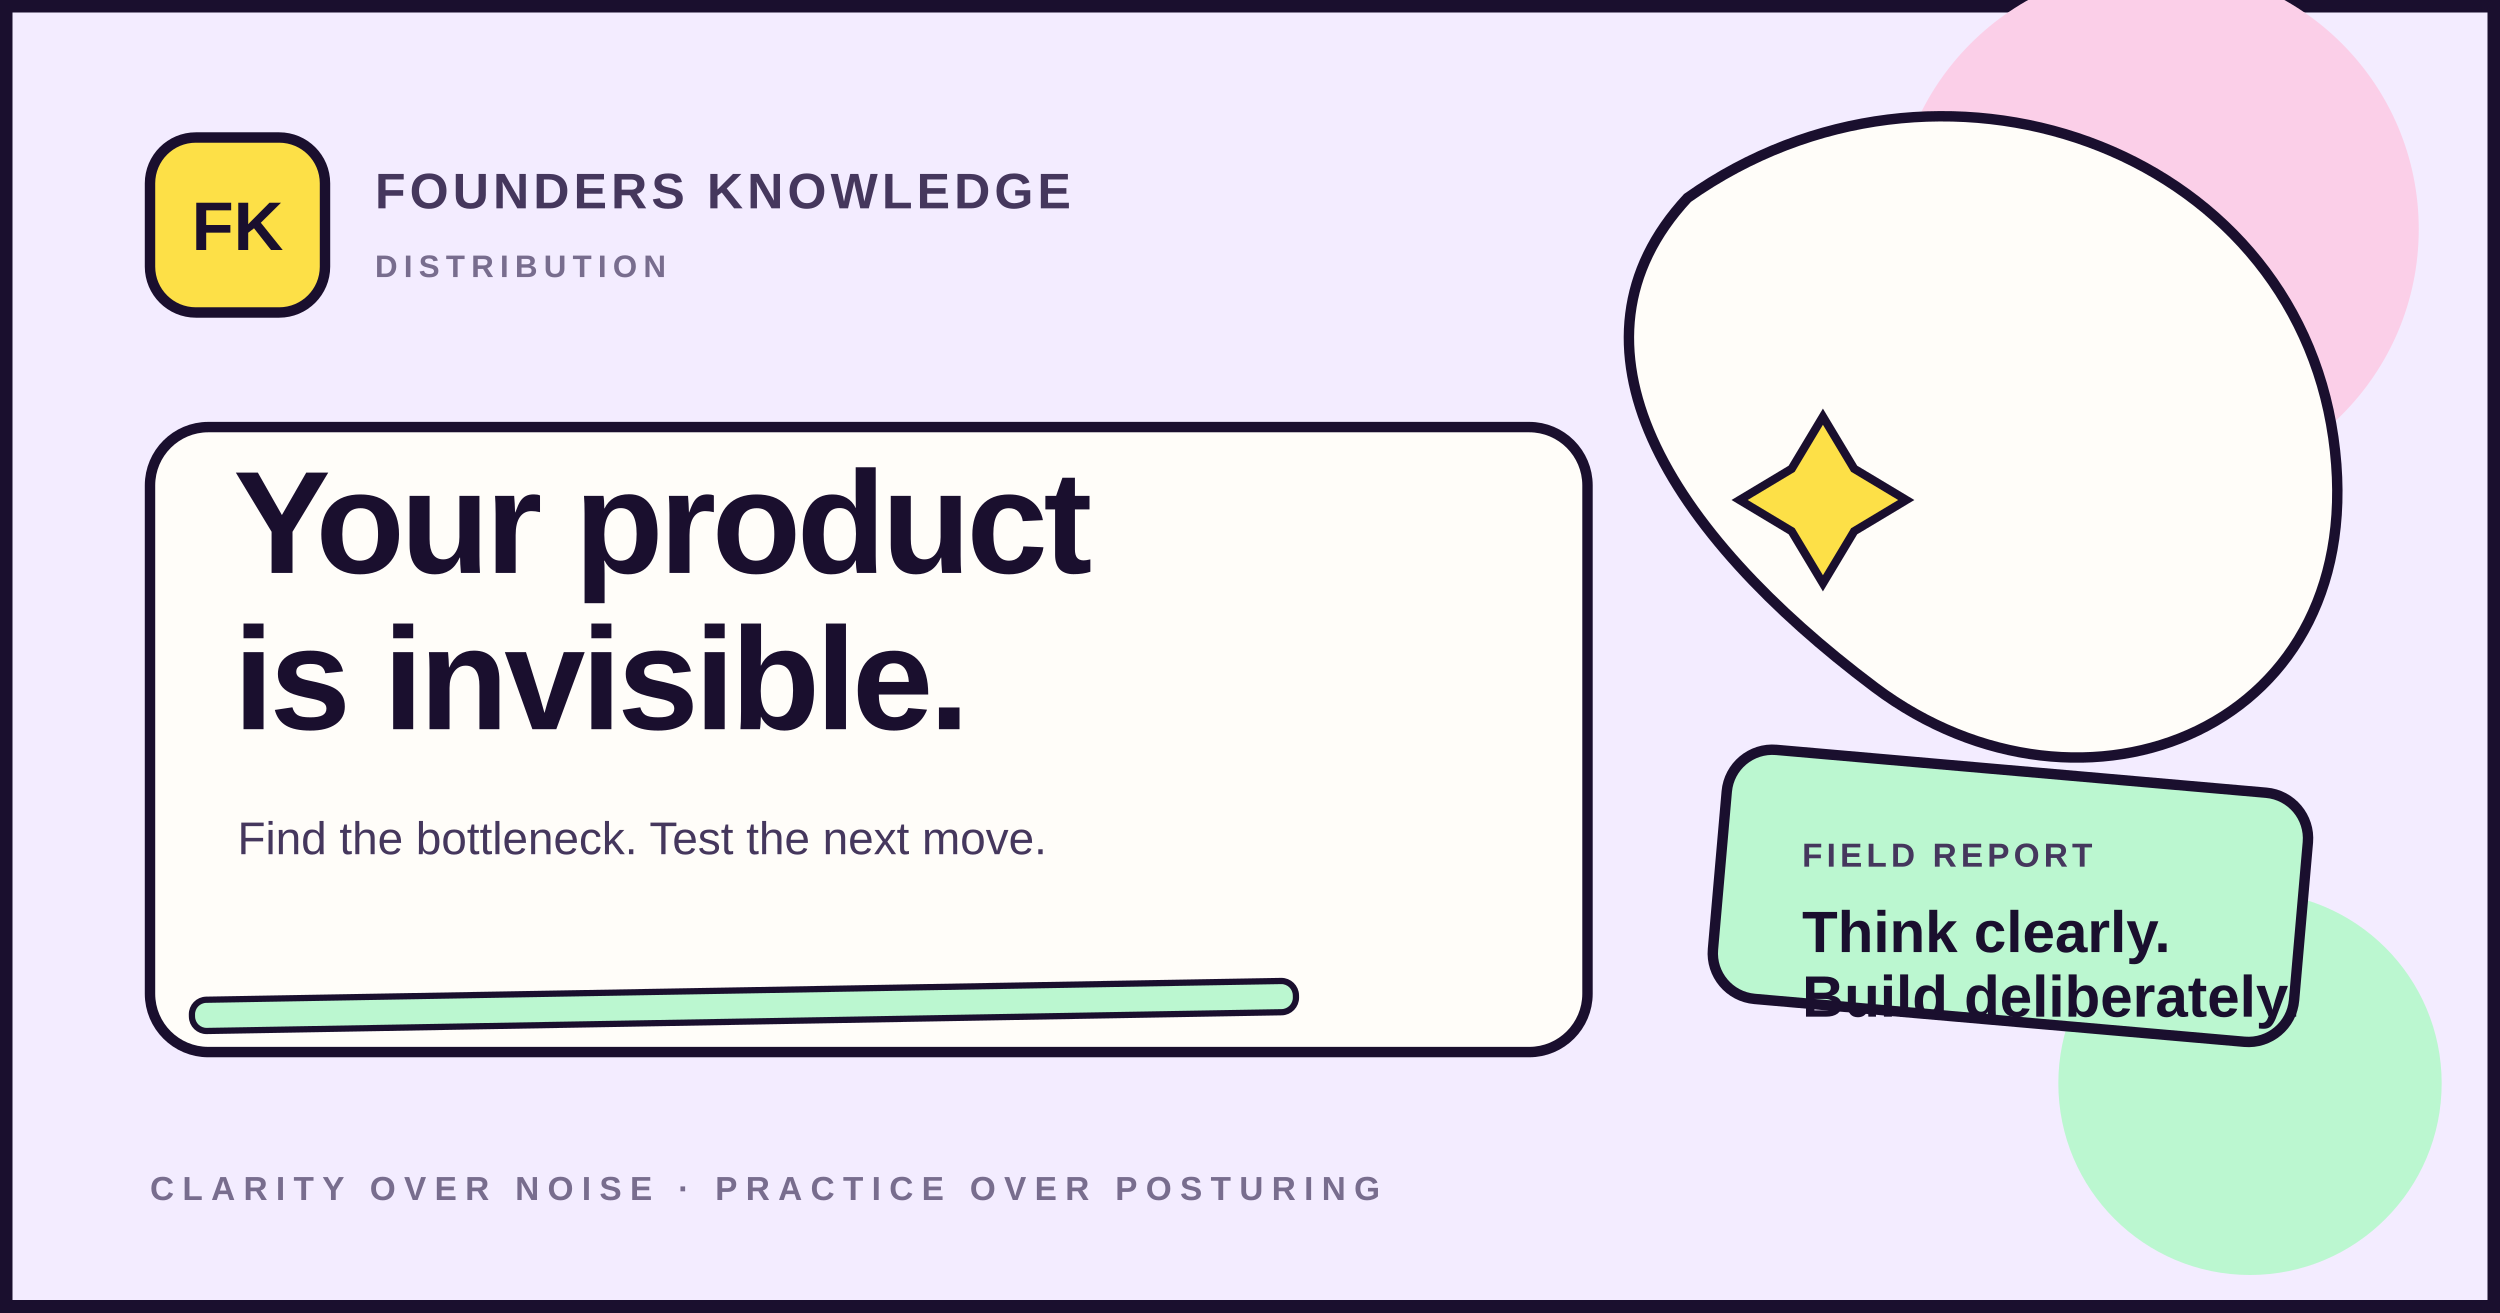
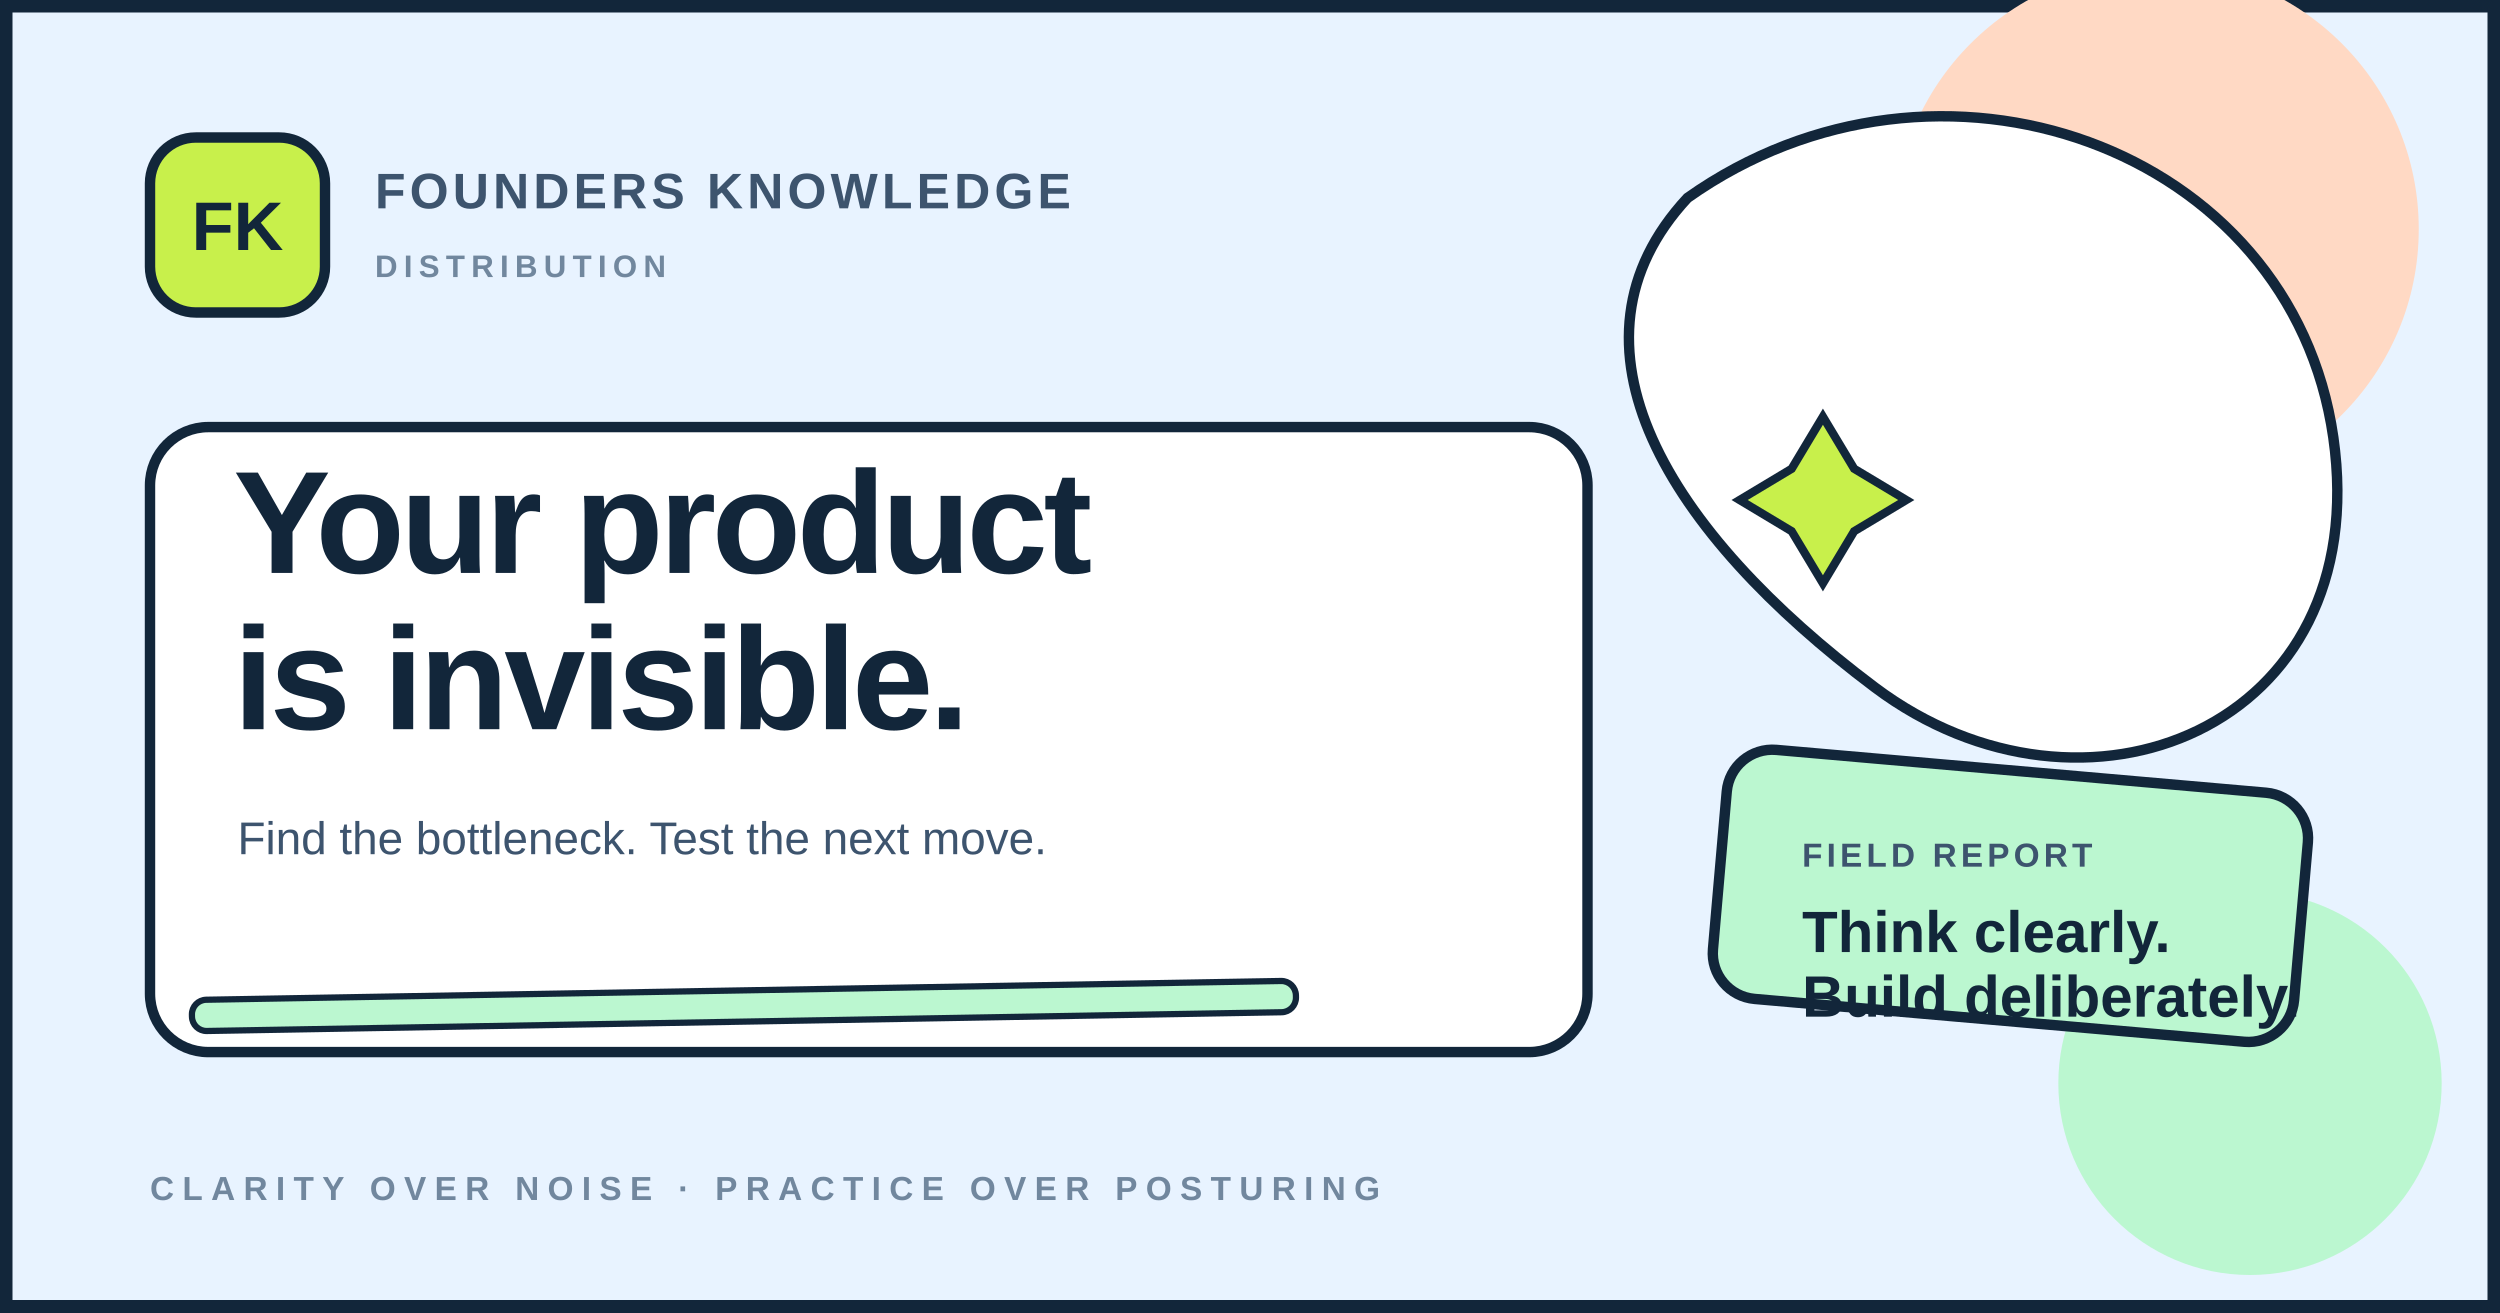
<svg xmlns="http://www.w3.org/2000/svg" width="1200" height="630" viewBox="0 0 1200 630">
-   <rect width="1200" height="630" fill="#f3ecff" />
-   <path d="M0 0H1200V630H0Z" fill="none" stroke="#1a0f2e" stroke-width="12" />
-   <circle cx="1035" cy="110" r="126" fill="#fbcfe8" />
+   <rect width="1200" height="630" fill="#e8f3ff" />
+   <path d="M0 0H1200V630H0Z" fill="none" stroke="#12263a" stroke-width="12" />
+   <circle cx="1035" cy="110" r="126" fill="#ffd9c4" />
  <circle cx="1080" cy="520" r="92" fill="#bbf7d0" />
-   <path d="M810 95 C930 10 1100 70 1120 210 C1140 350 1000 405 900 330 C800 255 745 165 810 95Z" fill="#fffdf9" stroke="#1a0f2e" stroke-width="5" />
-   <rect x="72" y="66" width="84" height="84" rx="22" fill="#fde047" stroke="#1a0f2e" stroke-width="5" />
-   <text x="114" y="120" text-anchor="middle" font-family="Fredoka,Arial,sans-serif" font-size="33" font-weight="700" fill="#1a0f2e">FK</text>
-   <text x="180" y="100" font-family="Space Grotesk,Arial,sans-serif" font-size="24" font-weight="700" letter-spacing="2" fill="#45375d">FOUNDERS KNOWLEDGE</text>
-   <text x="180" y="133" font-family="Space Grotesk,Arial,sans-serif" font-size="15" font-weight="600" letter-spacing="3" fill="#786d8e">DISTRIBUTION</text>
-   <rect x="72" y="205" width="690" height="300" rx="28" fill="#fffdf9" stroke="#1a0f2e" stroke-width="5" />
-   <rect x="92" y="480" width="530" height="15" rx="7" fill="#bbf7d0" stroke="#1a0f2e" stroke-width="3" transform="rotate(-1 92 480)" />
-   <text x="112" y="275" font-family="Fredoka,Arial,sans-serif" font-size="70" font-weight="700" letter-spacing="-2" fill="#1a0f2e">Your product</text>
-   <text x="112" y="350" font-family="Fredoka,Arial,sans-serif" font-size="70" font-weight="700" letter-spacing="-2" fill="#1a0f2e">is invisible.</text>
-   <text x="114" y="410" font-family="Space Grotesk,Arial,sans-serif" font-size="22" font-weight="500" fill="#45375d">Find the bottleneck. Test the next move.</text>
-   <rect x="825" y="370" width="280" height="120" rx="22" fill="#bbf7d0" stroke="#1a0f2e" stroke-width="5" transform="rotate(5 965 430)" />
-   <text x="865" y="416" font-family="Space Grotesk,Arial,sans-serif" font-size="16" font-weight="700" letter-spacing="2" fill="#45375d">FIELD REPORT</text>
-   <text x="865" y="457" font-family="Fredoka,Arial,sans-serif" font-size="28" font-weight="600" fill="#1a0f2e">Think clearly.</text>
-   <text x="865" y="488" font-family="Fredoka,Arial,sans-serif" font-size="28" font-weight="600" fill="#1a0f2e">Build deliberately.</text>
-   <path d="M875 200l15 25 25 15-25 15-15 25-15-25-25-15 25-15Z" fill="#fde047" stroke="#1a0f2e" stroke-width="4" />
-   <text x="72" y="576" font-family="Space Grotesk,Arial,sans-serif" font-size="16" font-weight="700" letter-spacing="4" fill="#786d8e">CLARITY OVER NOISE · PRACTICE OVER POSTURING</text>
+   <path d="M810 95 C930 10 1100 70 1120 210 C1140 350 1000 405 900 330 C800 255 745 165 810 95Z" fill="#ffffff" stroke="#12263a" stroke-width="5" />
+   <rect x="72" y="66" width="84" height="84" rx="22" fill="#c8f04b" stroke="#12263a" stroke-width="5" />
+   <text x="114" y="120" text-anchor="middle" font-family="Fredoka,Arial,sans-serif" font-size="33" font-weight="700" fill="#12263a">FK</text>
+   <text x="180" y="100" font-family="Space Grotesk,Arial,sans-serif" font-size="24" font-weight="700" letter-spacing="2" fill="#3d546e">FOUNDERS KNOWLEDGE</text>
+   <text x="180" y="133" font-family="Space Grotesk,Arial,sans-serif" font-size="15" font-weight="600" letter-spacing="3" fill="#71879e">DISTRIBUTION</text>
+   <rect x="72" y="205" width="690" height="300" rx="28" fill="#ffffff" stroke="#12263a" stroke-width="5" />
+   <rect x="92" y="480" width="530" height="15" rx="7" fill="#bbf7d0" stroke="#12263a" stroke-width="3" transform="rotate(-1 92 480)" />
+   <text x="112" y="275" font-family="Fredoka,Arial,sans-serif" font-size="70" font-weight="700" letter-spacing="-2" fill="#12263a">Your product</text>
+   <text x="112" y="350" font-family="Fredoka,Arial,sans-serif" font-size="70" font-weight="700" letter-spacing="-2" fill="#12263a">is invisible.</text>
+   <text x="114" y="410" font-family="Space Grotesk,Arial,sans-serif" font-size="22" font-weight="500" fill="#3d546e">Find the bottleneck. Test the next move.</text>
+   <rect x="825" y="370" width="280" height="120" rx="22" fill="#bbf7d0" stroke="#12263a" stroke-width="5" transform="rotate(5 965 430)" />
+   <text x="865" y="416" font-family="Space Grotesk,Arial,sans-serif" font-size="16" font-weight="700" letter-spacing="2" fill="#3d546e">FIELD REPORT</text>
+   <text x="865" y="457" font-family="Fredoka,Arial,sans-serif" font-size="28" font-weight="600" fill="#12263a">Think clearly.</text>
+   <text x="865" y="488" font-family="Fredoka,Arial,sans-serif" font-size="28" font-weight="600" fill="#12263a">Build deliberately.</text>
+   <path d="M875 200l15 25 25 15-25 15-15 25-15-25-25-15 25-15Z" fill="#c8f04b" stroke="#12263a" stroke-width="4" />
+   <text x="72" y="576" font-family="Space Grotesk,Arial,sans-serif" font-size="16" font-weight="700" letter-spacing="4" fill="#71879e">CLARITY OVER NOISE · PRACTICE OVER POSTURING</text>
</svg>
